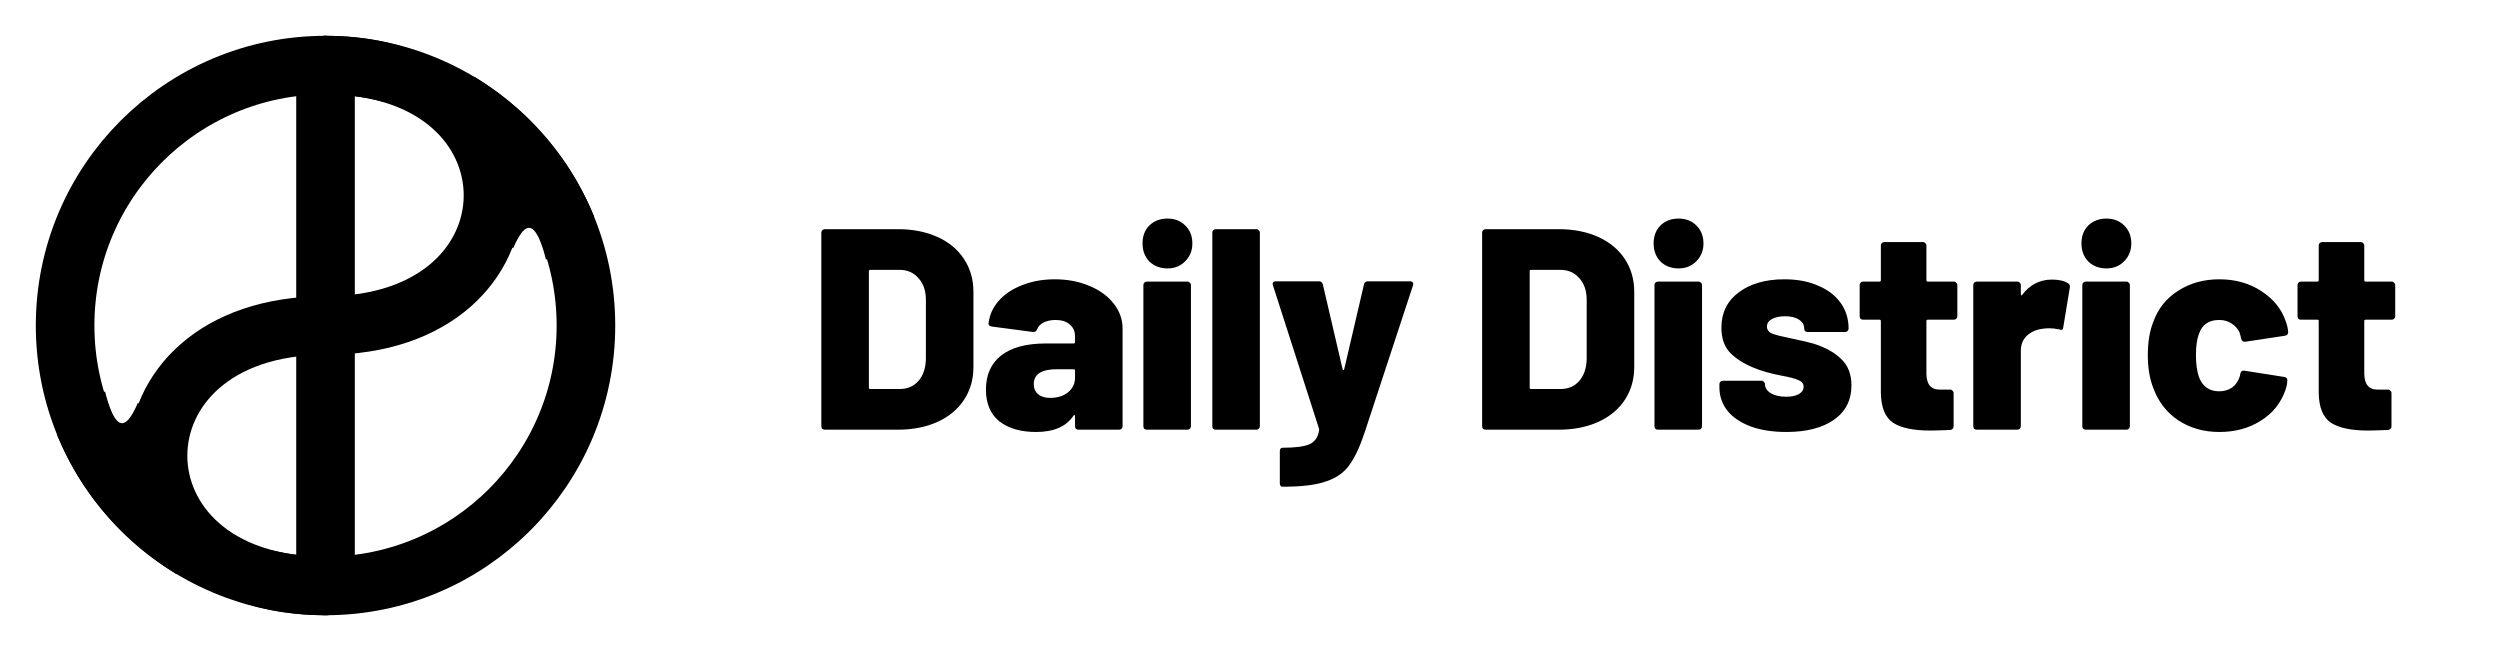
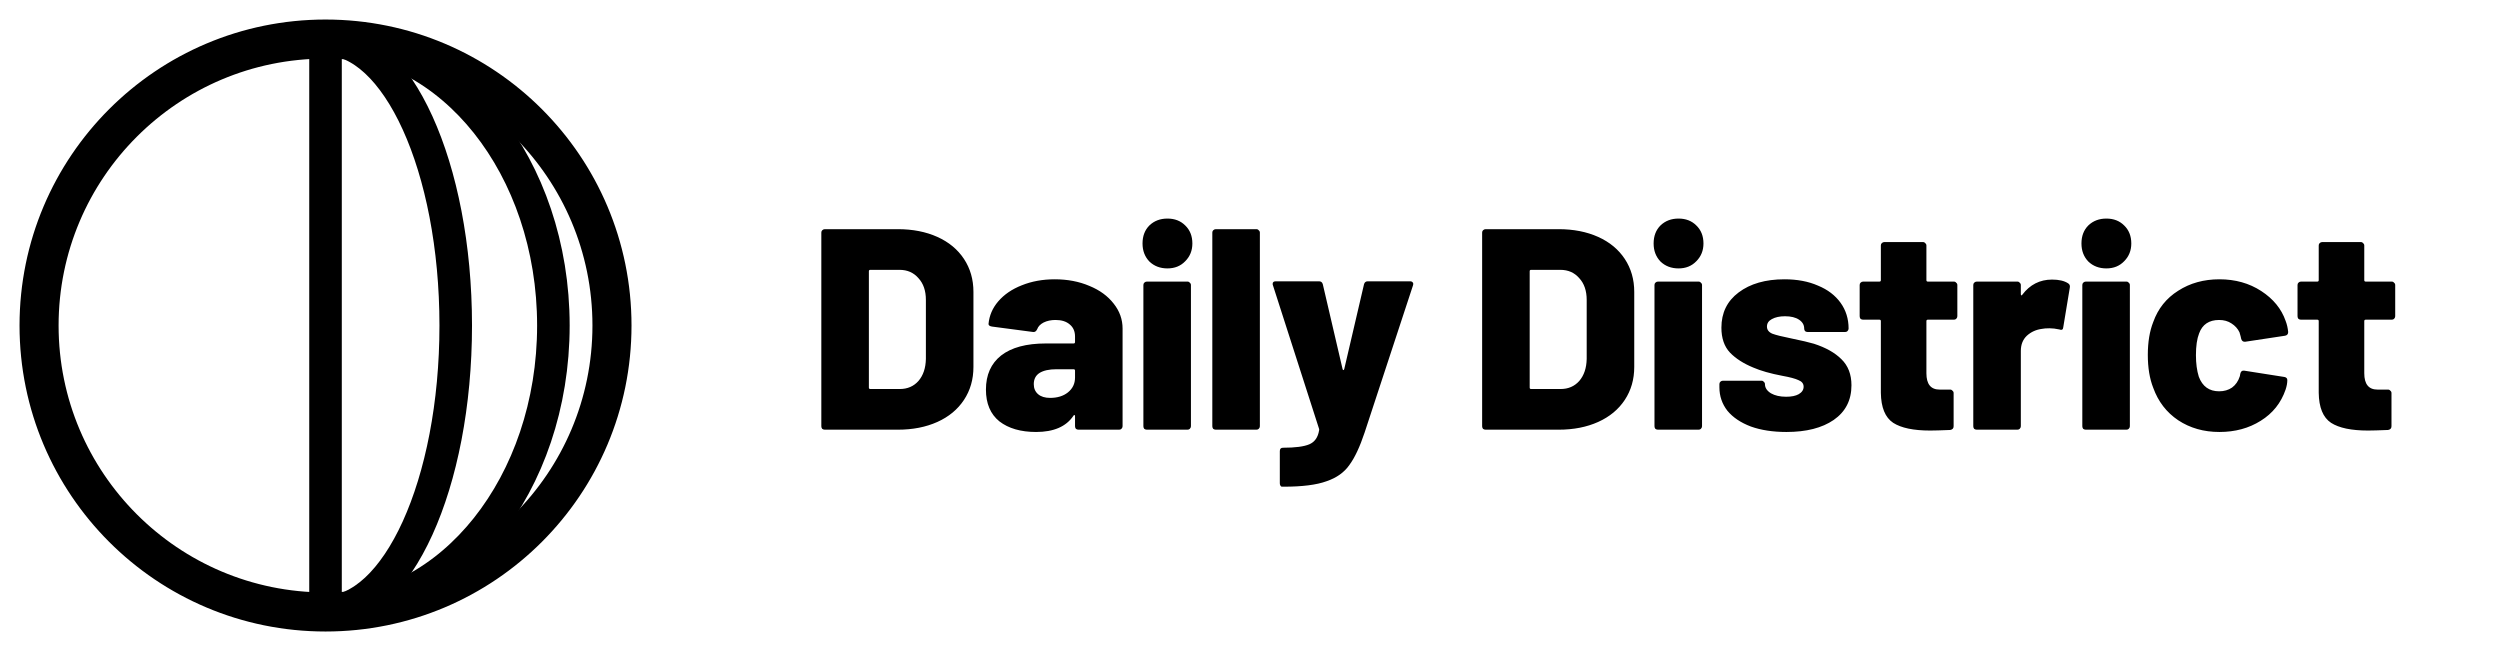
<svg xmlns="http://www.w3.org/2000/svg" viewBox="0 0 384 100" role="img" aria-label="Daily District">
-   <defs>
-     <clipPath id="src17">
-       <circle cx="50" cy="50" r="44.5" />
-     </clipPath>
-   </defs>
-   <g clip-path="url(#src17)">
-     <g fill="none" stroke="currentColor" stroke-width="9" stroke-linecap="round" stroke-linejoin="round">
-       <circle cx="50" cy="50" r="40" />
-       <path d="M50 10 C 84.3 10 84.3 50 50 50 C 15.7 50 15.7 90 50 90" />
-       <line x1="50" y1="10" x2="50" y2="90" />
-     </g>
-     <path fill="currentColor" stroke="currentColor" stroke-width="0.3" d="M 65.43 13.56 L 66.07 13.79 L 66.71 14.05 L 67.34 14.33 L 67.97 14.63 L 68.59 14.95 L 69.2 15.29 L 69.81 15.65 L 70.4 16.04 L 70.99 16.45 L 71.56 16.88 L 72.12 17.33 L 72.67 17.81 L 73.21 18.31 L 73.73 18.83 L 74.23 19.37 L 74.72 19.94 L 75.18 20.52 L 75.63 21.13 L 76.06 21.76 L 76.46 22.41 L 76.84 23.07 L 77.2 23.76 L 77.53 24.46 L 77.84 25.18 L 78.12 25.91 L 78.38 26.66 L 78.6 27.42 L 78.8 28.2 L 78.96 28.99 L 79.1 29.78 L 79.2 30.59 L 79.28 31.4 L 79.32 32.22 L 79.33 33.05 L 79.31 33.88 L 79.25 34.71 L 79.17 35.54 L 79.05 36.37 L 78.9 37.2 L 78.71 38.03 L 78.84 37.72 L 78.98 37.42 L 79.12 37.12 L 79.28 36.82 L 79.44 36.53 L 79.6 36.24 L 79.79 35.96 L 79.98 35.69 L 80.19 35.44 L 80.43 35.2 L 80.7 35.01 L 81.01 34.87 L 81.34 34.84 L 81.66 34.93 L 81.94 35.11 L 82.18 35.34 L 82.39 35.6 L 82.57 35.88 L 82.74 36.17 L 82.89 36.46 L 83.02 36.77 L 83.15 37.08 L 83.27 37.39 L 83.38 37.7 L 83.49 38.02 L 83.59 38.34 L 83.69 38.65 L 83.78 38.98 L 83.87 39.3 L 83.95 39.62 L 85.85 38 L 87.73 36.35 L 89.59 34.69 L 91.43 32.99 L 93.23 31.27 L 95.01 29.51 L 96.74 27.71 L 98.41 25.85 L 100.02 23.94 L 101.52 21.94 L 102.87 19.84 L 103.95 17.6 L 104.53 15.17 L 104.05 12.76 L 102.29 11.02 L 99.99 10.09 L 97.54 9.62 L 95.05 9.42 L 92.55 9.4 L 90.05 9.5 L 87.56 9.69 L 85.08 9.96 L 82.6 10.28 L 80.13 10.65 L 77.67 11.07 L 75.21 11.51 L 72.76 11.99 L 70.31 12.49 L 67.87 13.01 L 65.43 13.56 Z" />
-     <path fill="currentColor" stroke="currentColor" stroke-width="0.3" d="M 34.57 86.44 L 33.93 86.21 L 33.29 85.95 L 32.66 85.67 L 32.03 85.37 L 31.41 85.05 L 30.80 84.71 L 30.19 84.35 L 29.60 83.96 L 29.01 83.55 L 28.44 83.12 L 27.88 82.67 L 27.33 82.19 L 26.79 81.69 L 26.27 81.17 L 25.77 80.63 L 25.28 80.06 L 24.82 79.48 L 24.37 78.87 L 23.94 78.24 L 23.54 77.59 L 23.16 76.93 L 22.80 76.24 L 22.47 75.54 L 22.16 74.82 L 21.88 74.09 L 21.62 73.34 L 21.40 72.58 L 21.20 71.80 L 21.04 71.01 L 20.90 70.22 L 20.80 69.41 L 20.72 68.60 L 20.68 67.78 L 20.67 66.95 L 20.69 66.12 L 20.75 65.29 L 20.83 64.46 L 20.95 63.63 L 21.10 62.80 L 21.29 61.97 L 21.16 62.28 L 21.02 62.58 L 20.88 62.88 L 20.72 63.18 L 20.56 63.47 L 20.40 63.76 L 20.21 64.04 L 20.02 64.31 L 19.81 64.56 L 19.57 64.80 L 19.30 64.99 L 18.99 65.13 L 18.66 65.16 L 18.34 65.07 L 18.06 64.89 L 17.82 64.66 L 17.61 64.40 L 17.43 64.12 L 17.26 63.83 L 17.11 63.54 L 16.98 63.23 L 16.85 62.92 L 16.73 62.61 L 16.62 62.30 L 16.51 61.98 L 16.41 61.66 L 16.31 61.35 L 16.22 61.02 L 16.13 60.70 L 16.05 60.38 L 14.15 62.00 L 12.27 63.65 L 10.41 65.31 L 8.57 67.01 L 6.77 68.73 L 4.99 70.49 L 3.26 72.29 L 1.59 74.15 L -0.02 76.06 L -1.52 78.06 L -2.87 80.16 L -3.95 82.40 L -4.53 84.83 L -4.05 87.24 L -2.29 88.98 L 0.01 89.91 L 2.46 90.38 L 4.95 90.58 L 7.45 90.60 L 9.95 90.50 L 12.44 90.31 L 14.92 90.04 L 17.40 89.72 L 19.87 89.35 L 22.33 88.93 L 24.79 88.49 L 27.24 88.01 L 29.69 87.51 L 32.13 86.99 L 34.57 86.44 Z" />
-   </g>
+   <circle cx="50" cy="50" r="44" fill="none" stroke="currentColor" stroke-width="6" />
+   <line x1="50" y1="6" x2="50" y2="94" fill="none" stroke="currentColor" stroke-width="5" stroke-linecap="round" />
+   <path d="M50 6 A 20 44 0 0 1 50 94" fill="none" stroke="currentColor" stroke-width="5" stroke-linecap="round" />
+   <path d="M50 6 A 35 44 0 0 1 50 94" fill="none" stroke="currentColor" stroke-width="5" stroke-linecap="round" />
  <g transform="translate(124 22)">
    <path fill="currentColor" d="M 2.684,44 Q 2.464,44 2.288,43.868 2.156,43.692 2.156,43.472 V 13.728 q 0,-0.22 0.132,-0.352 Q 2.464,13.2 2.684,13.2 h 11.22 q 3.432,0 6.072,1.188 2.64,1.188 4.092,3.388 1.452,2.2 1.452,5.06 v 11.528 q 0,2.86 -1.452,5.06 -1.452,2.2 -4.092,3.388 -2.64,1.188 -6.072,1.188 Z M 9.46,37.532 q 0,0.22 0.22,0.22 h 4.532 q 1.76,0 2.86,-1.232 1.1,-1.276 1.144,-3.388 v -9.064 q 0,-2.112 -1.144,-3.344 -1.1,-1.276 -2.904,-1.276 H 9.68 q -0.22,0 -0.22,0.22 z M 38,20.9 q 2.948,0 5.324,1.012 2.376,0.968 3.74,2.728 1.364,1.716 1.364,3.828 v 15.004 q 0,0.22 -0.176,0.396 -0.132,0.132 -0.352,0.132 h -6.248 q -0.22,0 -0.396,-0.132 -0.132,-0.176 -0.132,-0.396 v -1.54 q 0,-0.176 -0.088,-0.176 -0.088,-0.044 -0.176,0.132 -1.672,2.464 -5.72,2.464 -3.52,0 -5.632,-1.628 -2.068,-1.672 -2.068,-4.884 0,-3.388 2.332,-5.236 2.376,-1.848 6.864,-1.848 h 4.268 q 0.22,0 0.22,-0.22 V 29.7 q 0,-1.188 -0.792,-1.848 -0.792,-0.704 -2.2,-0.704 -1.056,0 -1.848,0.396 -0.748,0.396 -0.968,1.012 -0.22,0.484 -0.616,0.44 l -6.336,-0.836 q -0.528,-0.088 -0.528,-0.396 0.176,-1.936 1.496,-3.476 1.364,-1.584 3.608,-2.464 2.288,-0.924 5.06,-0.924 z m -0.704,18.216 q 1.672,0 2.728,-0.836 1.1,-0.88 1.1,-2.288 v -1.056 q 0,-0.22 -0.22,-0.22 h -2.64 q -1.672,0 -2.596,0.572 -0.88,0.572 -0.88,1.716 0,0.968 0.66,1.54 0.66,0.572 1.848,0.572 z M 55.32,19.228 q -1.672,0 -2.772,-1.056 -1.056,-1.1 -1.056,-2.772 0,-1.716 1.056,-2.772 1.1,-1.056 2.772,-1.056 1.672,0 2.728,1.056 1.1,1.056 1.1,2.772 0,1.628 -1.1,2.728 -1.056,1.1 -2.728,1.1 z M 52.152,44 q -0.22,0 -0.396,-0.132 -0.132,-0.176 -0.132,-0.396 V 21.78 q 0,-0.22 0.132,-0.352 0.176,-0.176 0.396,-0.176 h 6.248 q 0.22,0 0.352,0.176 0.176,0.132 0.176,0.352 v 21.692 q 0,0.22 -0.176,0.396 -0.132,0.132 -0.352,0.132 z m 10.588,0 q -0.22,0 -0.396,-0.132 -0.132,-0.176 -0.132,-0.396 V 13.728 q 0,-0.22 0.132,-0.352 0.176,-0.176 0.396,-0.176 h 6.248 q 0.22,0 0.352,0.176 0.176,0.132 0.176,0.352 v 29.744 q 0,0.22 -0.176,0.396 -0.132,0.132 -0.352,0.132 z m 10.148,8.756 q -0.132,0 -0.22,-0.176 -0.088,-0.132 -0.088,-0.352 V 47.3 q 0,-0.528 0.484,-0.528 2.816,0 4.048,-0.528 1.232,-0.528 1.496,-2.112 0.044,-0.088 0,-0.264 l -7.084,-22.044 q -0.044,-0.088 -0.044,-0.22 0,-0.396 0.484,-0.396 h 6.644 q 0.44,0 0.572,0.44 l 3.036,13.024 q 0.044,0.176 0.132,0.176 0.088,0 0.132,-0.176 l 3.036,-13.024 q 0.132,-0.44 0.572,-0.44 h 6.512 q 0.264,0 0.396,0.176 0.132,0.132 0.044,0.44 l -7.436,22.616 q -1.1,3.3 -2.332,4.972 -1.188,1.716 -3.52,2.508 -2.288,0.836 -6.556,0.836 z M 104.184,44 q -0.22,0 -0.396,-0.132 -0.132,-0.176 -0.132,-0.396 V 13.728 q 0,-0.22 0.132,-0.352 0.176,-0.176 0.396,-0.176 h 11.22 q 3.432,0 6.072,1.188 2.64,1.188 4.092,3.388 1.452,2.2 1.452,5.06 v 11.528 q 0,2.86 -1.452,5.06 -1.452,2.2 -4.092,3.388 -2.64,1.188 -6.072,1.188 z m 6.776,-6.468 q 0,0.22 0.22,0.22 h 4.532 q 1.76,0 2.86,-1.232 1.1,-1.276 1.144,-3.388 v -9.064 q 0,-2.112 -1.144,-3.344 -1.1,-1.276 -2.904,-1.276 h -4.488 q -0.22,0 -0.22,0.22 z m 22.864,-18.304 q -1.672,0 -2.772,-1.056 -1.056,-1.1 -1.056,-2.772 0,-1.716 1.056,-2.772 1.1,-1.056 2.772,-1.056 1.672,0 2.728,1.056 1.1,1.056 1.1,2.772 0,1.628 -1.1,2.728 -1.056,1.1 -2.728,1.1 z M 130.656,44 q -0.22,0 -0.396,-0.132 -0.132,-0.176 -0.132,-0.396 V 21.78 q 0,-0.22 0.132,-0.352 0.176,-0.176 0.396,-0.176 h 6.248 q 0.22,0 0.352,0.176 0.176,0.132 0.176,0.352 v 21.692 q 0,0.22 -0.176,0.396 -0.132,0.132 -0.352,0.132 z m 19.74,0.352 q -3.124,0 -5.456,-0.836 -2.332,-0.88 -3.608,-2.42 -1.232,-1.584 -1.232,-3.608 v -0.484 q 0,-0.22 0.132,-0.352 0.176,-0.176 0.396,-0.176 h 5.94 q 0.22,0 0.352,0.176 0.176,0.132 0.176,0.352 0,0.836 0.924,1.408 0.924,0.528 2.332,0.528 1.232,0 1.936,-0.396 0.748,-0.44 0.748,-1.144 0,-0.704 -0.792,-1.012 -0.748,-0.352 -2.464,-0.66 -2.772,-0.528 -4.488,-1.276 -2.244,-0.924 -3.564,-2.288 -1.32,-1.408 -1.32,-3.828 0,-3.432 2.64,-5.412 2.684,-2.024 7.04,-2.024 2.948,0 5.148,0.968 2.244,0.924 3.476,2.64 1.232,1.716 1.232,3.96 0,0.22 -0.176,0.396 -0.132,0.132 -0.352,0.132 h -5.764 q -0.22,0 -0.396,-0.132 -0.132,-0.176 -0.132,-0.396 0,-0.836 -0.792,-1.364 -0.792,-0.528 -2.156,-0.528 -1.232,0 -2.024,0.44 -0.748,0.396 -0.748,1.144 0,0.748 0.836,1.1 0.836,0.308 2.816,0.704 2.552,0.528 3.564,0.836 2.728,0.88 4.224,2.376 1.54,1.496 1.54,4.004 0,3.432 -2.728,5.324 -2.684,1.848 -7.26,1.848 z m 26.252,-17.776 q 0,0.22 -0.176,0.396 -0.132,0.132 -0.352,0.132 h -4.004 q -0.22,0 -0.22,0.22 v 8.008 q 0,2.508 2.024,2.508 h 1.628 q 0.22,0 0.352,0.176 0.176,0.132 0.176,0.352 v 5.104 q 0,0.484 -0.528,0.572 -2.112,0.088 -3.08,0.088 -3.828,0 -5.676,-1.188 -1.848,-1.232 -1.892,-4.62 v -11 q 0,-0.22 -0.22,-0.22 h -2.508 q -0.22,0 -0.396,-0.132 -0.132,-0.176 -0.132,-0.396 V 21.78 q 0,-0.22 0.132,-0.352 0.176,-0.176 0.396,-0.176 h 2.508 q 0.22,0 0.22,-0.22 v -5.324 q 0,-0.22 0.132,-0.352 0.176,-0.176 0.396,-0.176 h 5.94 q 0.22,0 0.352,0.176 0.176,0.132 0.176,0.352 v 5.324 q 0,0.22 0.22,0.22 h 4.004 q 0.22,0 0.352,0.176 0.176,0.132 0.176,0.352 z m 14.548,-5.632 q 1.584,0 2.464,0.572 0.352,0.22 0.264,0.66 l -1.012,6.116 q -0.044,0.528 -0.616,0.308 -0.792,-0.176 -1.496,-0.176 -0.748,0 -1.144,0.088 -1.364,0.176 -2.332,1.056 -0.924,0.88 -0.924,2.332 v 11.572 q 0,0.22 -0.176,0.396 -0.132,0.132 -0.352,0.132 h -6.248 q -0.22,0 -0.396,-0.132 -0.132,-0.176 -0.132,-0.396 V 21.78 q 0,-0.22 0.132,-0.352 0.176,-0.176 0.396,-0.176 h 6.248 q 0.22,0 0.352,0.176 0.176,0.132 0.176,0.352 v 1.408 q 0,0.132 0.088,0.176 0.088,0.044 0.132,-0.088 1.76,-2.332 4.576,-2.332 z m 8.344,-1.716 q -1.672,0 -2.772,-1.056 -1.056,-1.1 -1.056,-2.772 0,-1.716 1.056,-2.772 1.1,-1.056 2.772,-1.056 1.672,0 2.728,1.056 1.1,1.056 1.1,2.772 0,1.628 -1.1,2.728 -1.056,1.1 -2.728,1.1 z M 196.372,44 q -0.22,0 -0.396,-0.132 -0.132,-0.176 -0.132,-0.396 V 21.78 q 0,-0.22 0.132,-0.352 0.176,-0.176 0.396,-0.176 h 6.248 q 0.22,0 0.352,0.176 0.176,0.132 0.176,0.352 v 21.692 q 0,0.22 -0.176,0.396 -0.132,0.132 -0.352,0.132 z m 20.532,0.352 q -3.608,0 -6.336,-1.804 -2.684,-1.804 -3.828,-4.972 -0.836,-2.112 -0.836,-5.06 0,-2.948 0.836,-5.06 1.1,-3.08 3.828,-4.796 2.728,-1.76 6.336,-1.76 3.652,0 6.424,1.804 2.772,1.804 3.74,4.576 0.308,0.792 0.396,1.716 0,0.484 -0.484,0.572 l -6.116,0.924 h -0.088 q -0.396,0 -0.528,-0.44 l -0.088,-0.396 q -0.088,-0.352 -0.176,-0.616 -0.396,-0.836 -1.232,-1.364 -0.792,-0.528 -1.892,-0.528 -2.332,0 -3.08,2.068 -0.484,1.232 -0.484,3.344 0,1.892 0.44,3.3 0.836,2.244 3.124,2.244 1.144,0 1.98,-0.572 0.836,-0.616 1.188,-1.716 0.044,-0.088 0.044,-0.264 0.044,-0.044 0.044,-0.176 0.132,-0.528 0.616,-0.44 l 6.16,0.968 q 0.44,0.088 0.44,0.484 0,0.66 -0.264,1.452 -1.056,3.08 -3.828,4.796 -2.728,1.716 -6.336,1.716 z m 27,-17.776 q 0,0.22 -0.176,0.396 -0.132,0.132 -0.352,0.132 h -4.004 q -0.22,0 -0.22,0.22 v 8.008 q 0,2.508 2.024,2.508 h 1.628 q 0.22,0 0.352,0.176 0.176,0.132 0.176,0.352 v 5.104 q 0,0.484 -0.528,0.572 -2.112,0.088 -3.08,0.088 -3.828,0 -5.676,-1.188 -1.848,-1.232 -1.892,-4.62 v -11 q 0,-0.22 -0.22,-0.22 h -2.508 q -0.22,0 -0.396,-0.132 -0.132,-0.176 -0.132,-0.396 V 21.78 q 0,-0.22 0.132,-0.352 0.176,-0.176 0.396,-0.176 h 2.508 q 0.22,0 0.22,-0.22 v -5.324 q 0,-0.22 0.132,-0.352 0.176,-0.176 0.396,-0.176 h 5.94 q 0.22,0 0.352,0.176 0.176,0.132 0.176,0.352 v 5.324 q 0,0.22 0.22,0.22 h 4.004 q 0.22,0 0.352,0.176 0.176,0.132 0.176,0.352 z" />
  </g>
</svg>
